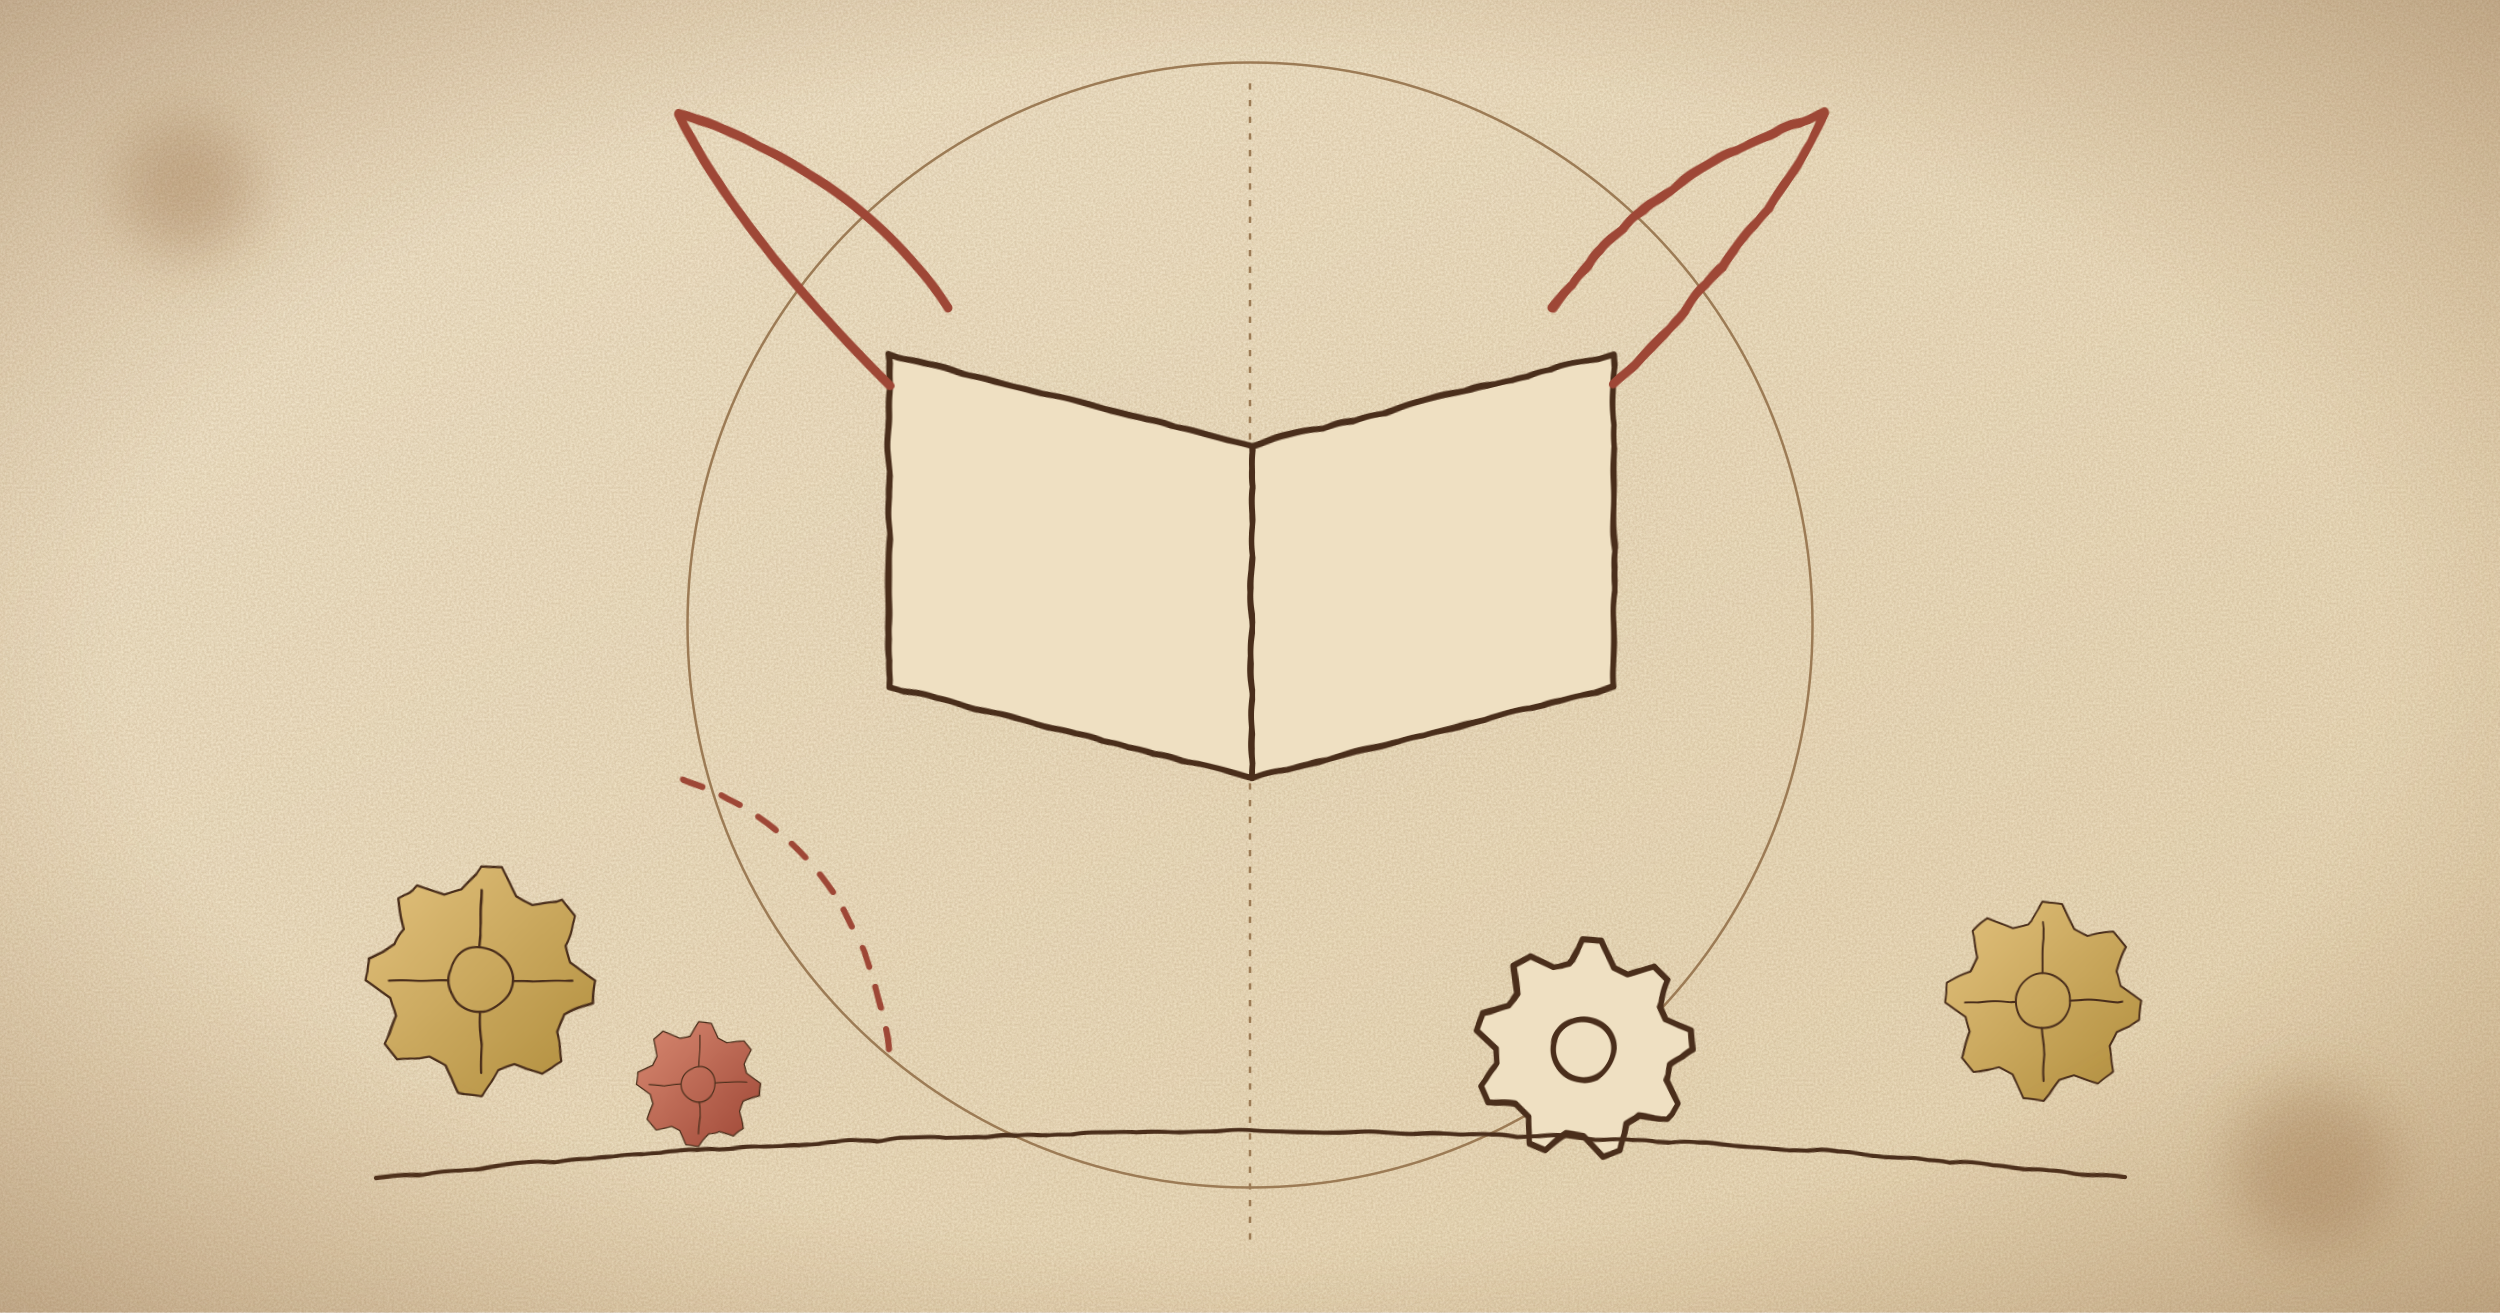
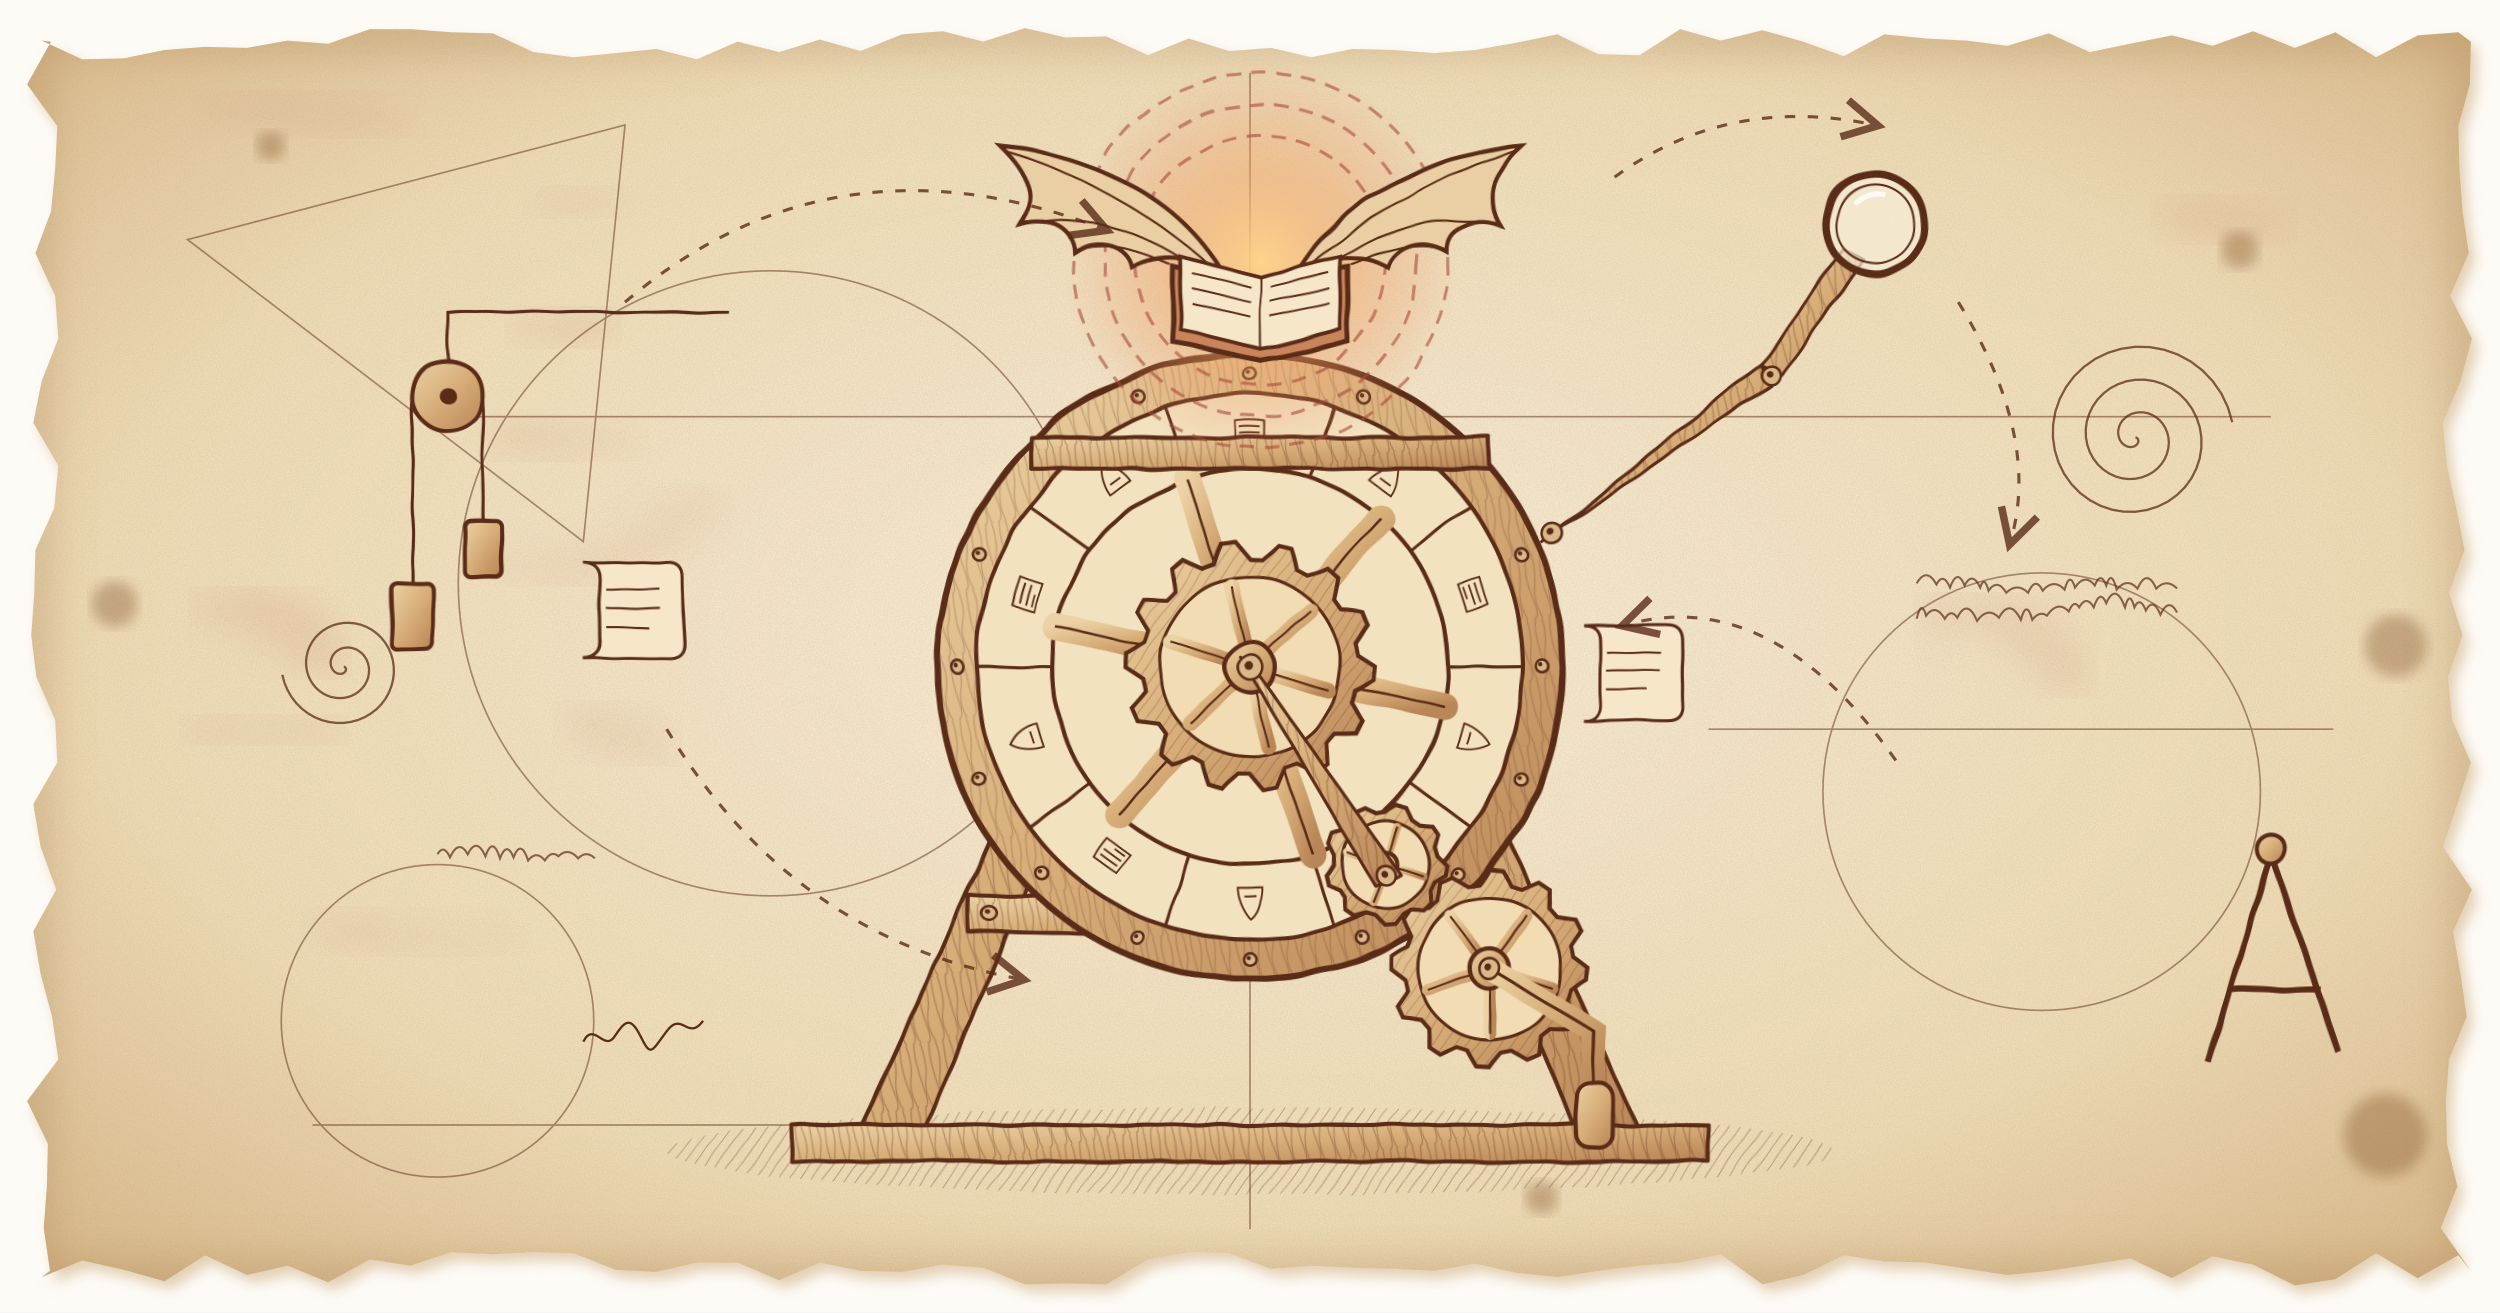
- <svg xmlns="http://www.w3.org/2000/svg" viewBox="0 0 1200 630" width="1200" height="630" role="img" aria-label="Illustration de l'application Cyber vigie : machine de Léonard de Vinci dessinée à l'encre sur parchemin">
+ <svg xmlns="http://www.w3.org/2000/svg" viewBox="0 0 2400 1260" width="1200" height="630" role="img" aria-label="Illustration de l'application Cyber vigie : machine de Léonard de Vinci dessinée à l'encre sur parchemin">
  <defs>
-     <linearGradient id="p" x1="0" y1="0" x2="1" y2="1">
-       <stop offset="0" stop-color="#f6ebd3" />
-       <stop offset="1" stop-color="#ecdcba" />
+     <radialGradient id="pp" cx=".5" cy=".48" r=".7">
+       <stop offset="0" stop-color="#fbf1dc" />
+       <stop offset=".65" stop-color="#f1dfbb" />
+       <stop offset="1" stop-color="#d9b98a" />
+     </radialGradient>
+     <linearGradient id="wd" x1="0" y1="0" x2="1" y2="1">
+       <stop offset="0" stop-color="#ecd2a4" />
+       <stop offset=".5" stop-color="#d7ad78" />
+       <stop offset="1" stop-color="#b98657" />
    </linearGradient>
-     <radialGradient id="v" cx=".5" cy=".5" r=".75">
-       <stop offset=".6" stop-color="#8a5a2b" stop-opacity="0" />
-       <stop offset="1" stop-color="#6b4220" stop-opacity=".38" />
+     <pattern id="ht" width="9" height="9" patternUnits="userSpaceOnUse" patternTransform="rotate(35)">
+       <path d="M0 0V9" stroke="#5a2c18" stroke-width="1.4" />
+     </pattern>
+     <pattern id="gr" width="60" height="14" patternUnits="userSpaceOnUse" patternTransform="rotate(80)">
+       <path d="M0 4Q15 1 30 5T60 3M0 10Q20 13 40 9T60 11" fill="none" stroke="#5a2c18" stroke-width="1.2" opacity=".6" />
+     </pattern>
+     <marker id="ar" markerWidth="16" markerHeight="16" refX="12" refY="8" orient="auto">
+       <path d="M2 2L13 8L2 14" fill="none" stroke="#5a2c18" stroke-width="2.4" />
+     </marker>
+     <filter id="rf" x="-5%" y="-5%" width="110%" height="110%">
+       <feTurbulence type="fractalNoise" baseFrequency=".022" numOctaves="2" seed="3" />
+       <feDisplacementMap in="SourceGraphic" scale="5" />
+     </filter>
+     <filter id="gn">
+       <feTurbulence type="fractalNoise" baseFrequency=".75" numOctaves="3" seed="9" />
+       <feColorMatrix values="0 0 0 0 .42 0 0 0 0 .27 0 0 0 0 .12 0 0 0 .22 0" />
+     </filter>
+     <filter id="b20">
+       <feGaussianBlur stdDeviation="22" />
+     </filter>
+     <filter id="b6">
+       <feGaussianBlur stdDeviation="6" />
+     </filter>
+     <radialGradient id="gl" cx=".5" cy=".5" r=".5">
+       <stop offset="0" stop-color="#ffd38a" stop-opacity=".95" />
+       <stop offset=".45" stop-color="#f0a466" stop-opacity=".5" />
+       <stop offset="1" stop-color="#e88b5a" stop-opacity="0" />
    </radialGradient>
-     <radialGradient id="l" cx=".5" cy=".5" r=".5">
-       <stop offset="0" stop-color="#f2a35c" stop-opacity=".85" />
-       <stop offset="1" stop-color="#f2a35c" stop-opacity="0" />
-     </radialGradient>
-     <linearGradient id="w" x1="0" y1="0" x2="1" y2="1">
-       <stop offset="0" stop-color="#e3c27e" />
-       <stop offset="1" stop-color="#b08d3c" />
-     </linearGradient>
-     <linearGradient id="s" x1="0" y1="0" x2="1" y2="1">
-       <stop offset="0" stop-color="#d98a72" />
-       <stop offset="1" stop-color="#9e4736" />
-     </linearGradient>
-     <pattern id="h" width="7" height="7" patternUnits="userSpaceOnUse" patternTransform="rotate(40)">
-       <path d="M0 0v7" stroke="#4a2e1b" stroke-width="1.1" opacity=".55" />
-     </pattern>
-     <marker id="a" markerWidth="10" markerHeight="10" refX="8" refY="5" orient="auto">
-       <path d="M1 1 8 5 1 9" fill="none" stroke="#9e4736" stroke-width="1.6" />
-     </marker>
-     <filter id="r" x="-2%" y="-2%" width="104%" height="104%">
-       <feTurbulence baseFrequency=".03" numOctaves="2" seed="4" />
-       <feDisplacementMap in="SourceGraphic" scale="2.6" />
-     </filter>
-     <filter id="n">
-       <feTurbulence type="fractalNoise" baseFrequency=".9" numOctaves="2" seed="7" />
-       <feColorMatrix values="0 0 0 0 .35 0 0 0 0 .22 0 0 0 0 .1 0 0 0 .35 0" />
-     </filter>
-     <filter id="b">
-       <feGaussianBlur stdDeviation="14" />
-     </filter>
-     <g id="g">
-       <path d="M50 0L49 9.8L37 15.3L33.3 22.2L35.4 35.4L27.8 41.6L15.3 37L7.8 39.2L0 50L-9.8 49L-15.3 37L-22.2 33.3L-35.4 35.4L-41.6 27.8L-37 15.3L-39.2 7.8L-50 0L-49 -9.8L-37 -15.3L-33.3 -22.2L-35.4 -35.4L-27.8 -41.6L-15.3 -37L-7.8 -39.2L0 -50L9.8 -49L15.3 -37L22.2 -33.3L35.4 -35.4L41.6 -27.8L37 -15.3L39.2 -7.8z" />
-       <circle r="14" fill="none" />
-       <path d="M0-40V-14M0 40V14M-40 0H-14M40 0H14" fill="none" />
+     <clipPath id="pg">
+       <polygon points="40,39 79,57 119,56 158,48 197,45 237,46 276,39 315,42 355,28 394,28 433,31 473,32 512,50 551,55 591,51 630,47 669,57 708,40 748,50 787,38 826,49 866,33 905,30 944,40 984,27 1023,36 1062,35 1102,53 1141,37 1180,49 1220,46 1259,55 1298,47 1338,48 1377,51 1416,48 1456,41 1495,33 1534,52 1574,53 1613,28 1652,39 1692,29 1731,40 1770,54 1809,33 1849,37 1888,39 1927,44 1967,32 2006,50 2045,42 2085,34 2124,44 2163,30 2203,46 2242,31 2281,55 2321,34 2360,31 2372,40 2371,81 2360,121 2361,162 2364,203 2370,243 2352,284 2373,325 2362,366 2345,406 2349,447 2358,488 2366,528 2351,569 2364,610 2350,650 2354,691 2372,732 2359,772 2345,813 2373,854 2355,894 2362,935 2368,976 2351,1017 2348,1057 2349,1098 2359,1139 2343,1179 2372,1220 2360,1205 2321,1227 2281,1203 2242,1228 2203,1234 2163,1214 2124,1206 2085,1227 2045,1208 2006,1214 1967,1220 1927,1224 1888,1218 1849,1212 1809,1211 1770,1205 1731,1224 1692,1233 1652,1204 1613,1212 1574,1215 1534,1220 1495,1226 1456,1222 1416,1213 1377,1220 1338,1218 1298,1217 1259,1215 1220,1218 1180,1203 1141,1202 1102,1209 1062,1233 1023,1232 984,1233 944,1217 905,1214 866,1221 826,1220 787,1212 748,1229 708,1212 669,1212 630,1221 591,1219 551,1203 512,1202 473,1204 433,1202 394,1215 355,1209 315,1231 276,1215 237,1224 197,1205 158,1230 119,1219 79,1210 40,1226 48,1220 42,1179 45,1139 46,1098 26,1057 56,1017 50,976 39,935 32,894 54,854 39,813 32,772 55,732 53,691 35,650 30,610 33,569 34,528 52,488 56,447 32,406 40,366 56,325 53,284 34,243 49,203 53,162 55,121 26,81 49,40" />
+     </clipPath>
+   </defs>
+   <rect width="2400" height="1260" fill="#fdfbf6" />
+   <polygon points="40,39 79,57 119,56 158,48 197,45 237,46 276,39 315,42 355,28 394,28 433,31 473,32 512,50 551,55 591,51 630,47 669,57 708,40 748,50 787,38 826,49 866,33 905,30 944,40 984,27 1023,36 1062,35 1102,53 1141,37 1180,49 1220,46 1259,55 1298,47 1338,48 1377,51 1416,48 1456,41 1495,33 1534,52 1574,53 1613,28 1652,39 1692,29 1731,40 1770,54 1809,33 1849,37 1888,39 1927,44 1967,32 2006,50 2045,42 2085,34 2124,44 2163,30 2203,46 2242,31 2281,55 2321,34 2360,31 2372,40 2371,81 2360,121 2361,162 2364,203 2370,243 2352,284 2373,325 2362,366 2345,406 2349,447 2358,488 2366,528 2351,569 2364,610 2350,650 2354,691 2372,732 2359,772 2345,813 2373,854 2355,894 2362,935 2368,976 2351,1017 2348,1057 2349,1098 2359,1139 2343,1179 2372,1220 2360,1205 2321,1227 2281,1203 2242,1228 2203,1234 2163,1214 2124,1206 2085,1227 2045,1208 2006,1214 1967,1220 1927,1224 1888,1218 1849,1212 1809,1211 1770,1205 1731,1224 1692,1233 1652,1204 1613,1212 1574,1215 1534,1220 1495,1226 1456,1222 1416,1213 1377,1220 1338,1218 1298,1217 1259,1215 1220,1218 1180,1203 1141,1202 1102,1209 1062,1233 1023,1232 984,1233 944,1217 905,1214 866,1221 826,1220 787,1212 748,1229 708,1212 669,1212 630,1221 591,1219 551,1203 512,1202 473,1204 433,1202 394,1215 355,1209 315,1231 276,1215 237,1224 197,1205 158,1230 119,1219 79,1210 40,1226 48,1220 42,1179 45,1139 46,1098 26,1057 56,1017 50,976 39,935 32,894 54,854 39,813 32,772 55,732 53,691 35,650 30,610 33,569 34,528 52,488 56,447 32,406 40,366 56,325 53,284 34,243 49,203 53,162 55,121 26,81 49,40" fill="#c9a36f" transform="translate(6 8)" opacity=".5" filter="url(#b6)" />
+   <g clip-path="url(#pg)">
+     <rect width="2400" height="1260" fill="url(#pp)" />
+     <rect width="2400" height="1260" filter="url(#gn)" />
+     <path d="M510 207q56 -23 97 -26" fill="none" stroke="#a8473a" stroke-width="18" stroke-linecap="round" opacity=".16" filter="url(#b20)" />
+     <path d="M494 552q88 17 193 -80" fill="none" stroke="#a8473a" stroke-width="21" stroke-linecap="round" opacity=".16" filter="url(#b20)" />
+     <path d="M203 91q78 8 188 38" fill="none" stroke="#a8473a" stroke-width="20" stroke-linecap="round" opacity=".16" filter="url(#b20)" />
+     <path d="M541 678q68 35 104 53" fill="none" stroke="#a8473a" stroke-width="24" stroke-linecap="round" opacity=".16" filter="url(#b20)" />
+     <path d="M307 874q70 54 184 36" fill="none" stroke="#a8473a" stroke-width="19" stroke-linecap="round" opacity=".16" filter="url(#b20)" />
+     <path d="M2316 232q84 3 113 13" fill="none" stroke="#a8473a" stroke-width="32" stroke-linecap="round" opacity=".16" filter="url(#b20)" />
+     <path d="M186 713q60 -48 135 -1" fill="none" stroke="#a8473a" stroke-width="31" stroke-linecap="round" opacity=".16" filter="url(#b20)" />
+     <path d="M471 402q85 45 139 36" fill="none" stroke="#a8473a" stroke-width="27" stroke-linecap="round" opacity=".16" filter="url(#b20)" />
+     <path d="M1852 590q54 -46 148 72" fill="none" stroke="#a8473a" stroke-width="30" stroke-linecap="round" opacity=".16" filter="url(#b20)" />
+     <path d="M2076 191q74 31 118 40" fill="none" stroke="#a8473a" stroke-width="26" stroke-linecap="round" opacity=".16" filter="url(#b20)" />
+     <path d="M494 327q43 15 93 -29" fill="none" stroke="#a8473a" stroke-width="35" stroke-linecap="round" opacity=".16" filter="url(#b20)" />
+     <path d="M194 571q69 -5 130 74" fill="none" stroke="#a8473a" stroke-width="37" stroke-linecap="round" opacity=".16" filter="url(#b20)" />
+     <circle cx="110" cy="580" r="22" fill="#7a4a1d" opacity=".35" filter="url(#b6)" />
+     <circle cx="2300" cy="620" r="30" fill="#7a4a1d" opacity=".35" filter="url(#b6)" />
+     <circle cx="2150" cy="240" r="18" fill="#7a4a1d" opacity=".35" filter="url(#b6)" />
+     <circle cx="260" cy="140" r="14" fill="#7a4a1d" opacity=".35" filter="url(#b6)" />
+     <circle cx="1480" cy="1150" r="16" fill="#7a4a1d" opacity=".35" filter="url(#b6)" />
+     <circle cx="2290" cy="1090" r="40" fill="#7a4a1d" opacity=".35" filter="url(#b6)" />
+     <rect width="2400" height="1260" fill="none" stroke="#8a5a2b" stroke-width="90" opacity=".25" filter="url(#b20)" />
+     <g fill="none" stroke="#5a2c18" stroke-width="1.6" opacity=".5">
+       <circle cx="740" cy="560" r="300" />
+       <circle cx="1960" cy="760" r="210" />
+       <circle cx="420" cy="980" r="150" />
+       <path d="M420 400H2180M1200 70V1180M1640 700H2240M300 1080H900" />
+       <path d="M180 230L600 120L560 520Z" />
    </g>
-   </defs>
-   <rect width="1200" height="630" fill="url(#p)" />
-   <rect width="1200" height="630" filter="url(#n)" />
-   <g fill="none" stroke="#9c7b55" stroke-width="1.2">
-     <circle cx="600" cy="300" r="270" />
-     <path d="M600 40v560" stroke-dasharray="3 5" />
+     <path d="M2050 420L2050.8 420.1L2051.5 420.5L2052.1 421.1L2052.6 421.9L2052.8 422.8L2052.8 423.8L2052.5 424.9L2052 426L2051.1 427L2050 427.9L2048.6 428.6L2047.1 429L2045.3 429.2L2043.5 429L2041.6 428.4L2039.8 427.4L2038 426.1L2036.4 424.4L2035.1 422.4L2034.2 420L2033.6 417.4L2033.4 414.6L2033.8 411.7L2034.6 408.8L2036 406L2037.9 403.3L2040.3 401L2043.2 398.9L2046.4 397.3L2050 396.3L2053.8 395.8L2057.8 395.9L2061.9 396.7L2065.8 398.2L2069.6 400.4L2073.1 403.2L2076.1 406.7L2078.6 410.7L2080.5 415.2L2081.7 420L2082.1 425.1L2081.6 430.3L2080.3 435.5L2078.2 440.5L2075.2 445.2L2071.4 449.5L2066.9 453.2L2061.7 456.1L2056.1 458.3L2050 459.6L2043.7 459.9L2037.3 459.2L2031 457.4L2024.9 454.6L2019.2 450.8L2014.1 446.1L2009.8 440.5L2006.3 434.2L2003.9 427.3L2002.5 420L2002.3 412.4L2003.3 404.8L2005.6 397.4L2009 390.2L2013.6 383.6L2019.3 377.7L2025.9 372.7L2033.4 368.8L2041.5 366L2050 364.6L2058.8 364.5L2067.6 365.8L2076.2 368.5L2084.4 372.6L2092 378L2098.7 384.6L2104.3 392.3L2108.7 400.9L2111.8 410.2L2113.3 420L2113.3 430L2111.7 440.1L2108.5 449.8L2103.8 459.1L2097.6 467.6L2090 475.1L2081.3 481.4L2071.5 486.3L2061 489.6L2050 491.3L2038.7 491.2L2027.5 489.3L2016.6 485.6L2006.3 480.2L1996.8 473.2L1988.5 464.7L1981.6 454.9L1976.2 444L1972.6 432.3L1970.8 420L1971 407.5L1973.2 395L1977.3 383L1983.4 371.6L1991.2 361.2L2000.7 352.1L2011.5 344.5L2023.6 338.7L2036.5 334.8L2050 332.9L2063.7 333.2L2077.4 335.7L2090.6 340.3L2103 347L2114.4 355.6L2124.3 366L2132.5 377.9L2138.8 391.1L2143 405.3" fill="none" stroke="#5a2c18" stroke-width="2.2" opacity=".75" />
+     <path d="M330 640L330.5 640.1L331 640.3L331.4 640.6L331.7 641L332 641.5L332.1 642.1L332.1 642.8L332 643.5L331.7 644.2L331.3 644.8L330.7 645.5L330 646L329.2 646.4L328.2 646.8L327.1 646.9L326 646.9L324.8 646.7L323.6 646.4L322.5 645.8L321.3 645L320.3 644L319.4 642.8L318.6 641.5L318 640L317.6 638.4L317.4 636.6L317.5 634.8L317.9 633L318.5 631.2L319.4 629.4L320.6 627.7L322 626.1L323.7 624.8L325.6 623.6L327.7 622.6L330 622L332.4 621.7L334.9 621.6L337.5 622L340 622.7L342.5 623.7L344.8 625.2L347.1 626.9L349.1 629L350.8 631.4L352.2 634L353.3 636.9L354 640L354.3 643.2L354.1 646.5L353.6 649.8L352.5 653L351 656.1L349.1 659.1L346.7 661.8L344 664.2L340.9 666.3L337.5 668L333.9 669.2L330 670L326 670.2L322 669.9L317.9 669.1L314 667.7L310.2 665.8L306.7 663.3L303.4 660.4L300.6 657L298.1 653.2L296.2 649.1L294.8 644.6L294 640L293.8 635.2L294.3 630.4L295.4 625.6L297.1 621L299.5 616.6L302.4 612.4L306 608.7L310 605.4L314.5 602.6L319.4 600.4L324.6 598.9L330 598L335.5 597.9L341.1 598.5L346.6 599.8L352 601.9L357.1 604.7L361.8 608.2L366.1 612.3L369.8 617L373 622.2L375.4 627.8L377.1 633.8L378 640L378.1 646.3L377.3 652.7L375.7 658.9L373.3 665L370.1 670.7L366.1 676.1L361.4 680.9L356 685L350.1 688.5L343.7 691.2L337 693L330 694L322.9 694L315.8 693.1L308.8 691.3L302 688.5L295.6 684.8L289.7 680.3L284.4 675L279.8 669L276 662.4L273 655.3L271 647.8" fill="none" stroke="#5a2c18" stroke-width="2.2" opacity=".75" />
+     <path d="M1840 560 q9.5 -16 19 1 q6.5 -12 13 3 q7 -19 14 -2 q7.5 -14 15 2 q4 -12 8 3 q8.5 -12 17 2 q10.5 -10 21 0 q7 -16 14 -2 q10.5 -12 21 -1 q5 -18 10 -2 q9.5 -14 19 -2 q5.5 -14 11 0 q5 -16 10 4 q10 -12 20 -1 q9 -20 18 0 q10 -10 20 0" fill="none" stroke="#5a2c18" stroke-width="2" opacity=".7" />
+     <path d="M1840 594 q4.5 -19 9 -3 q9 -12 18 3 q6 -10 12 -1 q9.5 -19 19 3 q10.5 -14 21 -3 q10.5 -19 21 2 q5.5 -20 11 0 q7 -9 14 -4 q10.5 -15 21 -4 q5 -12 10 -4 q7 -12 14 0 q6 -18 12 -4 q9 -20 18 4 q4.5 -17 9 0 q5.5 -11 11 3 q7 -13 14 4 q8 -17 16 -2" fill="none" stroke="#5a2c18" stroke-width="2" opacity=".7" />
+     <path d="M420 820 q6 -10 12 3 q8.5 -18 17 -3 q8.5 -17 17 2 q7 -20 14 2 q6.5 -17 13 -1 q7 -18 14 3 q8 -10 16 0 q6.5 -10 13 -4 q9.5 -9 19 2 q8 -8 16 0" fill="none" stroke="#5a2c18" stroke-width="2" opacity=".7" />
+     <g filter="url(#rf)">
+       <ellipse cx="1200" cy="1105" rx="560" ry="42" fill="url(#ht)" opacity=".45" />
+       <polygon points="820,1100 880,1100 1150,470 1110,450" fill="url(#wd)" stroke="#5a2c18" stroke-width="4" stroke-linejoin="round" />
+       <polygon points="820,1100 880,1100 1150,470 1110,450" fill="url(#gr)" opacity=".55" />
+       <polygon points="1580,1100 1520,1100 1250,470 1290,450" fill="url(#wd)" stroke="#5a2c18" stroke-width="4" stroke-linejoin="round" />
+       <polygon points="1580,1100 1520,1100 1250,470 1290,450" fill="url(#gr)" opacity=".55" />
+       <polygon points="760,1080 1640,1080 1640,1115 760,1115" fill="url(#wd)" stroke="#5a2c18" stroke-width="4" stroke-linejoin="round" />
+       <polygon points="760,1080 1640,1080 1640,1115 760,1115" fill="url(#gr)" opacity=".55" />
+       <polygon points="930,860 1470,860 1470,895 930,895" fill="url(#wd)" stroke="#5a2c18" stroke-width="4" stroke-linejoin="round" />
+       <polygon points="930,860 1470,860 1470,895 930,895" fill="url(#gr)" opacity=".55" />
+       <circle cx="950" cy="877" r="7" fill="#d9b98a" stroke="#5a2c18" stroke-width="2.5" />
+       <circle cx="948.5" cy="875.5" r="2.4" fill="#5a2c18" />
+       <circle cx="1450" cy="877" r="7" fill="#d9b98a" stroke="#5a2c18" stroke-width="2.5" />
+       <circle cx="1448.5" cy="875.5" r="2.4" fill="#5a2c18" />
+       <circle cx="1200" cy="640" r="300" fill="url(#wd)" stroke="#5a2c18" stroke-width="6" />
+       <circle cx="1200" cy="640" r="300" fill="url(#gr)" opacity=".4" />
+       <circle cx="1200" cy="640" r="262" fill="#f3e2c0" stroke="#5a2c18" stroke-width="4" />
+       <path d="M1462 640L1390 640" stroke="#5a2c18" stroke-width="3" />
+       <g transform="translate(1414.9 709.8) rotate(108)">
+         <path d="M-12 14c0-14 8-26 12-30 4 4 12 16 12 30z" fill="none" stroke="#5a2c18" stroke-width="1.8" />
+         <path d="M-6 6h12" stroke="#5a2c18" stroke-width="1.8" />
+       </g>
+       <path d="M1412 794L1353.7 751.7" stroke="#5a2c18" stroke-width="3" />
+       <g transform="translate(1332.8 822.8) rotate(144)">
+         <path d="M-14-10h28v22h-28zM-10-4h20M-10 2h20M-10 8h12" fill="none" stroke="#5a2c18" stroke-width="1.8" />
+       </g>
+       <path d="M1281 889.2L1258.7 820.7" stroke="#5a2c18" stroke-width="3" />
+       <g transform="translate(1200 866) rotate(180)">
+         <path d="M-12 14c0-14 8-26 12-30 4 4 12 16 12 30z" fill="none" stroke="#5a2c18" stroke-width="1.8" />
+         <path d="M-6 6h12" stroke="#5a2c18" stroke-width="1.8" />
+       </g>
+       <path d="M1119 889.2L1141.3 820.7" stroke="#5a2c18" stroke-width="3" />
+       <g transform="translate(1067.2 822.8) rotate(216)">
+         <path d="M-14-10h28v22h-28zM-10-4h20M-10 2h20M-10 8h12" fill="none" stroke="#5a2c18" stroke-width="1.8" />
+       </g>
+       <path d="M988 794L1046.3 751.7" stroke="#5a2c18" stroke-width="3" />
+       <g transform="translate(985.1 709.8) rotate(252)">
+         <path d="M-12 14c0-14 8-26 12-30 4 4 12 16 12 30z" fill="none" stroke="#5a2c18" stroke-width="1.8" />
+         <path d="M-6 6h12" stroke="#5a2c18" stroke-width="1.8" />
+       </g>
+       <path d="M938 640L1010 640" stroke="#5a2c18" stroke-width="3" />
+       <g transform="translate(985.1 570.2) rotate(288)">
+         <path d="M-14-10h28v22h-28zM-10-4h20M-10 2h20M-10 8h12" fill="none" stroke="#5a2c18" stroke-width="1.8" />
+       </g>
+       <path d="M988 486L1046.3 528.3" stroke="#5a2c18" stroke-width="3" />
+       <g transform="translate(1067.2 457.2) rotate(324)">
+         <path d="M-12 14c0-14 8-26 12-30 4 4 12 16 12 30z" fill="none" stroke="#5a2c18" stroke-width="1.8" />
+         <path d="M-6 6h12" stroke="#5a2c18" stroke-width="1.8" />
+       </g>
+       <path d="M1119 390.8L1141.3 459.3" stroke="#5a2c18" stroke-width="3" />
+       <g transform="translate(1200 414) rotate(360)">
+         <path d="M-14-10h28v22h-28zM-10-4h20M-10 2h20M-10 8h12" fill="none" stroke="#5a2c18" stroke-width="1.8" />
+       </g>
+       <path d="M1281 390.8L1258.7 459.3" stroke="#5a2c18" stroke-width="3" />
+       <g transform="translate(1332.8 457.2) rotate(396)">
+         <path d="M-12 14c0-14 8-26 12-30 4 4 12 16 12 30z" fill="none" stroke="#5a2c18" stroke-width="1.8" />
+         <path d="M-6 6h12" stroke="#5a2c18" stroke-width="1.8" />
+       </g>
+       <path d="M1412 486L1353.7 528.3" stroke="#5a2c18" stroke-width="3" />
+       <g transform="translate(1414.9 570.2) rotate(432)">
+         <path d="M-14-10h28v22h-28zM-10-4h20M-10 2h20M-10 8h12" fill="none" stroke="#5a2c18" stroke-width="1.8" />
+       </g>
+       <circle cx="1200" cy="640" r="190" fill="none" stroke="#5a2c18" stroke-width="4" />
+       <path d="M1258.8 651.9L1386.2 677.7" stroke="url(#wd)" stroke-width="26" stroke-linecap="round" />
+       <path d="M1258.8 651.9L1386.2 677.7" stroke="#5a2c18" stroke-width="2.4" />
+       <path d="M1219.1 696.9L1260.4 820.1" stroke="url(#wd)" stroke-width="26" stroke-linecap="round" />
+       <path d="M1219.1 696.9L1260.4 820.1" stroke="#5a2c18" stroke-width="2.4" />
+       <path d="M1160.3 685L1074.2 782.4" stroke="url(#wd)" stroke-width="26" stroke-linecap="round" />
+       <path d="M1160.3 685L1074.2 782.4" stroke="#5a2c18" stroke-width="2.4" />
+       <path d="M1141.2 628.1L1013.8 602.3" stroke="url(#wd)" stroke-width="26" stroke-linecap="round" />
+       <path d="M1141.2 628.1L1013.8 602.3" stroke="#5a2c18" stroke-width="2.4" />
+       <path d="M1180.9 583.1L1139.6 459.9" stroke="url(#wd)" stroke-width="26" stroke-linecap="round" />
+       <path d="M1180.9 583.1L1139.6 459.9" stroke="#5a2c18" stroke-width="2.4" />
+       <path d="M1239.7 595L1325.8 497.6" stroke="url(#wd)" stroke-width="26" stroke-linecap="round" />
+       <path d="M1239.7 595L1325.8 497.6" stroke="#5a2c18" stroke-width="2.4" />
+       <circle cx="1481" cy="640" r="6" fill="#d9b98a" stroke="#5a2c18" stroke-width="2.5" />
+       <circle cx="1479.5" cy="638.5" r="2.1" fill="#5a2c18" />
+       <circle cx="1460" cy="748" r="6" fill="#d9b98a" stroke="#5a2c18" stroke-width="2.5" />
+       <circle cx="1458.5" cy="746.5" r="2.1" fill="#5a2c18" />
+       <circle cx="1399" cy="839" r="6" fill="#d9b98a" stroke="#5a2c18" stroke-width="2.5" />
+       <circle cx="1397.5" cy="837.5" r="2.1" fill="#5a2c18" />
+       <circle cx="1308" cy="900" r="6" fill="#d9b98a" stroke="#5a2c18" stroke-width="2.5" />
+       <circle cx="1306.5" cy="898.5" r="2.1" fill="#5a2c18" />
+       <circle cx="1200" cy="921" r="6" fill="#d9b98a" stroke="#5a2c18" stroke-width="2.5" />
+       <circle cx="1198.5" cy="919.5" r="2.1" fill="#5a2c18" />
+       <circle cx="1092" cy="900" r="6" fill="#d9b98a" stroke="#5a2c18" stroke-width="2.5" />
+       <circle cx="1090.5" cy="898.5" r="2.1" fill="#5a2c18" />
+       <circle cx="1001" cy="839" r="6" fill="#d9b98a" stroke="#5a2c18" stroke-width="2.5" />
+       <circle cx="999.5" cy="837.5" r="2.1" fill="#5a2c18" />
+       <circle cx="940" cy="748" r="6" fill="#d9b98a" stroke="#5a2c18" stroke-width="2.5" />
+       <circle cx="938.5" cy="746.5" r="2.1" fill="#5a2c18" />
+       <circle cx="919" cy="640" r="6" fill="#d9b98a" stroke="#5a2c18" stroke-width="2.5" />
+       <circle cx="917.5" cy="638.5" r="2.1" fill="#5a2c18" />
+       <circle cx="940" cy="532" r="6" fill="#d9b98a" stroke="#5a2c18" stroke-width="2.5" />
+       <circle cx="938.5" cy="530.5" r="2.1" fill="#5a2c18" />
+       <circle cx="1001" cy="441" r="6" fill="#d9b98a" stroke="#5a2c18" stroke-width="2.5" />
+       <circle cx="999.5" cy="439.5" r="2.1" fill="#5a2c18" />
+       <circle cx="1092" cy="380" r="6" fill="#d9b98a" stroke="#5a2c18" stroke-width="2.5" />
+       <circle cx="1090.5" cy="378.5" r="2.1" fill="#5a2c18" />
+       <circle cx="1200" cy="359" r="6" fill="#d9b98a" stroke="#5a2c18" stroke-width="2.5" />
+       <circle cx="1198.5" cy="357.5" r="2.1" fill="#5a2c18" />
+       <circle cx="1308" cy="380" r="6" fill="#d9b98a" stroke="#5a2c18" stroke-width="2.5" />
+       <circle cx="1306.5" cy="378.5" r="2.1" fill="#5a2c18" />
+       <circle cx="1399" cy="441" r="6" fill="#d9b98a" stroke="#5a2c18" stroke-width="2.5" />
+       <circle cx="1397.5" cy="439.5" r="2.1" fill="#5a2c18" />
+       <circle cx="1460" cy="532" r="6" fill="#d9b98a" stroke="#5a2c18" stroke-width="2.5" />
+       <circle cx="1458.5" cy="530.5" r="2.1" fill="#5a2c18" />
+       <polygon points="1320,640 1319.2,653.4 1300.6,663 1297.4,674.1 1308.1,692.1 1301.6,703.8 1280.7,704.3 1273,713 1274.8,733.8 1263.8,741.6 1244.8,733 1234.1,737.4 1226.7,757 1213.4,759.2 1200,743.2 1188.4,742.6 1173.3,757 1160.4,753.3 1155.2,733 1145.1,727.4 1125.2,733.8 1115.1,724.9 1119.3,704.3 1112.6,694.9 1091.9,692.1 1086.7,679.6 1099.4,663 1097.4,651.6 1080,640 1080.8,626.6 1099.4,617 1102.6,605.9 1091.9,587.9 1098.4,576.2 1119.3,575.7 1127,567 1125.2,546.2 1136.2,538.4 1155.2,547 1165.9,542.6 1173.3,523 1186.6,520.8 1200,536.8 1211.6,537.4 1226.7,523 1239.6,526.7 1244.8,547 1254.9,552.6 1274.8,546.2 1284.9,555.1 1280.7,575.7 1287.4,585.1 1308.1,587.9 1313.3,600.4 1300.6,617 1302.6,628.4" fill="url(#wd)" stroke="#5a2c18" stroke-width="4" />
+       <polygon points="1320,640 1319.2,653.4 1300.6,663 1297.4,674.1 1308.1,692.1 1301.6,703.8 1280.7,704.3 1273,713 1274.8,733.8 1263.8,741.6 1244.8,733 1234.1,737.4 1226.7,757 1213.4,759.2 1200,743.2 1188.4,742.6 1173.3,757 1160.4,753.3 1155.2,733 1145.1,727.4 1125.2,733.8 1115.1,724.9 1119.3,704.3 1112.6,694.9 1091.9,692.1 1086.7,679.6 1099.4,663 1097.4,651.6 1080,640 1080.8,626.6 1099.4,617 1102.6,605.9 1091.9,587.9 1098.4,576.2 1119.3,575.7 1127,567 1125.2,546.2 1136.2,538.4 1155.2,547 1165.9,542.6 1173.3,523 1186.6,520.8 1200,536.8 1211.6,537.4 1226.7,523 1239.6,526.7 1244.8,547 1254.9,552.6 1274.8,546.2 1284.9,555.1 1280.7,575.7 1287.4,585.1 1308.1,587.9 1313.3,600.4 1300.6,617 1302.6,628.4" fill="url(#ht)" opacity=".35" />
+       <circle cx="1200" cy="640" r="86.4" fill="#f1dcb4" stroke="#5a2c18" stroke-width="3" />
+       <path d="M1218.3 645.7L1275.7 663.4" stroke="url(#wd)" stroke-width="14.4" stroke-linecap="round" />
+       <path d="M1218.3 645.7L1275.7 663.4" stroke="#5a2c18" stroke-width="2" />
+       <path d="M1204.3 658.7L1217.6 717.2" stroke="url(#wd)" stroke-width="14.4" stroke-linecap="round" />
+       <path d="M1204.3 658.7L1217.6 717.2" stroke="#5a2c18" stroke-width="2" />
+       <path d="M1185.9 653L1141.9 693.8" stroke="url(#wd)" stroke-width="14.4" stroke-linecap="round" />
+       <path d="M1185.9 653L1141.9 693.8" stroke="#5a2c18" stroke-width="2" />
+       <path d="M1181.7 634.3L1124.3 616.6" stroke="url(#wd)" stroke-width="14.4" stroke-linecap="round" />
+       <path d="M1181.7 634.3L1124.3 616.6" stroke="#5a2c18" stroke-width="2" />
+       <path d="M1195.7 621.3L1182.4 562.8" stroke="url(#wd)" stroke-width="14.4" stroke-linecap="round" />
+       <path d="M1195.7 621.3L1182.4 562.8" stroke="#5a2c18" stroke-width="2" />
+       <path d="M1214.1 627L1258.1 586.2" stroke="url(#wd)" stroke-width="14.4" stroke-linecap="round" />
+       <path d="M1214.1 627L1258.1 586.2" stroke="#5a2c18" stroke-width="2" />
+       <circle cx="1200" cy="640" r="24" fill="url(#wd)" stroke="#5a2c18" stroke-width="4" />
+       <circle cx="1200" cy="640" r="8.4" fill="#5a2c18" />
+       <polygon points="1525,930 1524.2,942.4 1508.9,951.1 1505.5,961.3 1512.3,977.5 1505.4,987.8 1487.8,987.8 1479.7,994.8 1477.5,1012.3 1466.4,1017.8 1451.1,1008.9 1440.7,1011 1430,1025 1417.6,1024.2 1408.9,1008.9 1398.7,1005.5 1382.5,1012.3 1372.2,1005.4 1372.2,987.8 1365.2,979.7 1347.7,977.5 1342.2,966.4 1351.1,951.1 1349,940.7 1335,930 1335.8,917.6 1351.1,908.9 1354.5,898.7 1347.7,882.5 1354.6,872.2 1372.2,872.2 1380.3,865.2 1382.5,847.7 1393.6,842.2 1408.9,851.1 1419.3,849 1430,835 1442.4,835.8 1451.1,851.1 1461.3,854.5 1477.5,847.7 1487.8,854.6 1487.8,872.2 1494.8,880.3 1512.3,882.5 1517.8,893.6 1508.9,908.9 1511,919.3" fill="url(#wd)" stroke="#5a2c18" stroke-width="4" />
+       <polygon points="1525,930 1524.2,942.4 1508.9,951.1 1505.5,961.3 1512.3,977.5 1505.4,987.8 1487.8,987.8 1479.7,994.8 1477.5,1012.3 1466.4,1017.8 1451.1,1008.9 1440.7,1011 1430,1025 1417.6,1024.2 1408.9,1008.9 1398.7,1005.5 1382.5,1012.3 1372.2,1005.4 1372.2,987.8 1365.2,979.7 1347.7,977.5 1342.2,966.4 1351.1,951.1 1349,940.7 1335,930 1335.8,917.6 1351.1,908.9 1354.5,898.7 1347.7,882.5 1354.6,872.2 1372.2,872.2 1380.3,865.2 1382.5,847.7 1393.6,842.2 1408.9,851.1 1419.3,849 1430,835 1442.4,835.8 1451.1,851.1 1461.3,854.5 1477.5,847.7 1487.8,854.6 1487.8,872.2 1494.8,880.3 1512.3,882.5 1517.8,893.6 1508.9,908.9 1511,919.3" fill="url(#ht)" opacity=".35" />
+       <circle cx="1430" cy="930" r="68.4" fill="#f1dcb4" stroke="#5a2c18" stroke-width="3" />
+       <path d="M1444.5 934.5L1489.9 948.5" stroke="url(#wd)" stroke-width="11.4" stroke-linecap="round" />
+       <path d="M1444.5 934.5L1489.9 948.5" stroke="#5a2c18" stroke-width="2" />
+       <path d="M1430.2 945.2L1430.9 992.7" stroke="url(#wd)" stroke-width="11.4" stroke-linecap="round" />
+       <path d="M1430.2 945.2L1430.9 992.7" stroke="#5a2c18" stroke-width="2" />
+       <path d="M1415.6 934.9L1370.6 950.2" stroke="url(#wd)" stroke-width="11.4" stroke-linecap="round" />
+       <path d="M1415.6 934.9L1370.6 950.2" stroke="#5a2c18" stroke-width="2" />
+       <path d="M1420.9 917.8L1392.4 879.8" stroke="url(#wd)" stroke-width="11.4" stroke-linecap="round" />
+       <path d="M1420.9 917.8L1392.4 879.8" stroke="#5a2c18" stroke-width="2" />
+       <path d="M1438.8 917.6L1466.1 878.8" stroke="url(#wd)" stroke-width="11.4" stroke-linecap="round" />
+       <path d="M1438.8 917.6L1466.1 878.8" stroke="#5a2c18" stroke-width="2" />
+       <circle cx="1430" cy="930" r="19" fill="url(#wd)" stroke="#5a2c18" stroke-width="4" />
+       <circle cx="1430" cy="930" r="6.7" fill="#5a2c18" />
+       <polygon points="1388,830 1387.1,840.1 1376.9,847.1 1373.2,854.9 1374.4,867.3 1367.3,874.4 1354.9,873.2 1347.1,876.9 1340.1,887.1 1330,888 1321.3,879.1 1312.9,876.9 1301,880.2 1292.7,874.4 1291.8,862.1 1286.8,854.9 1275.5,849.8 1272.9,840.1 1280.1,830 1280.9,821.3 1275.5,810.2 1279.8,801 1291.8,797.9 1297.9,791.8 1301,779.8 1310.2,775.5 1321.3,780.9 1330,780.1 1340.1,772.9 1349.8,775.5 1354.9,786.8 1362.1,791.8 1374.4,792.7 1380.2,801 1376.9,812.9 1379.1,821.3" fill="url(#wd)" stroke="#5a2c18" stroke-width="4" />
+       <polygon points="1388,830 1387.1,840.1 1376.9,847.1 1373.2,854.9 1374.4,867.3 1367.3,874.4 1354.9,873.2 1347.1,876.9 1340.1,887.1 1330,888 1321.3,879.1 1312.9,876.9 1301,880.2 1292.7,874.4 1291.8,862.1 1286.8,854.9 1275.5,849.8 1272.9,840.1 1280.1,830 1280.9,821.3 1275.5,810.2 1279.8,801 1291.8,797.9 1297.9,791.8 1301,779.8 1310.2,775.5 1321.3,780.9 1330,780.1 1340.1,772.9 1349.8,775.5 1354.9,786.8 1362.1,791.8 1374.4,792.7 1380.2,801 1376.9,812.9 1379.1,821.3" fill="url(#ht)" opacity=".35" />
+       <circle cx="1330" cy="830" r="41.8" fill="#f1dcb4" stroke="#5a2c18" stroke-width="3" />
+       <path d="M1338.9 832.7L1366.6 841.3" stroke="url(#wd)" stroke-width="7" stroke-linecap="round" />
+       <path d="M1338.9 832.7L1366.6 841.3" stroke="#5a2c18" stroke-width="2" />
+       <path d="M1327.3 838.9L1318.7 866.6" stroke="url(#wd)" stroke-width="7" stroke-linecap="round" />
+       <path d="M1327.3 838.9L1318.7 866.6" stroke="#5a2c18" stroke-width="2" />
+       <path d="M1321.1 827.3L1293.4 818.7" stroke="url(#wd)" stroke-width="7" stroke-linecap="round" />
+       <path d="M1321.1 827.3L1293.4 818.7" stroke="#5a2c18" stroke-width="2" />
+       <path d="M1332.7 821.1L1341.3 793.4" stroke="url(#wd)" stroke-width="7" stroke-linecap="round" />
+       <path d="M1332.7 821.1L1341.3 793.4" stroke="#5a2c18" stroke-width="2" />
+       <circle cx="1330" cy="830" r="11.6" fill="url(#wd)" stroke="#5a2c18" stroke-width="4" />
+       <circle cx="1330" cy="830" r="4.1" fill="#5a2c18" />
+       <path d="M1430 930L1530 990L1530 1050" fill="none" stroke="url(#wd)" stroke-width="22" stroke-linecap="round" />
+       <path d="M1430 930L1530 990L1530 1050" fill="none" stroke="#5a2c18" stroke-width="3" />
+       <rect x="1514" y="1040" width="34" height="62" rx="12" fill="url(#wd)" stroke="#5a2c18" stroke-width="4" />
+       <circle cx="1430" cy="930" r="10" fill="#d9b98a" stroke="#5a2c18" stroke-width="2.5" />
+       <circle cx="1428.5" cy="928.5" r="3.5" fill="#5a2c18" />
+       <polygon points="1190,630 1210,650 1345,840 1320,850" fill="url(#wd)" stroke="#5a2c18" stroke-width="3" stroke-linejoin="round" />
+       <polygon points="1190,630 1210,650 1345,840 1320,850" fill="url(#gr)" opacity=".55" />
+       <circle cx="1200" cy="640" r="12" fill="#d9b98a" stroke="#5a2c18" stroke-width="2.5" />
+       <circle cx="1198.5" cy="638.5" r="4.2" fill="#5a2c18" />
+       <circle cx="1330" cy="840" r="9" fill="#d9b98a" stroke="#5a2c18" stroke-width="2.5" />
+       <circle cx="1328.5" cy="838.5" r="3.2" fill="#5a2c18" />
+       <polygon points="990,420 1430,420 1430,450 990,450" fill="url(#wd)" stroke="#5a2c18" stroke-width="4" stroke-linejoin="round" />
+       <polygon points="990,420 1430,420 1430,450 990,450" fill="url(#gr)" opacity=".55" />
+       <polygon points="1480,520 1500,505 1700,370 1690,350" fill="url(#wd)" stroke="#5a2c18" stroke-width="3" stroke-linejoin="round" />
+       <polygon points="1480,520 1500,505 1700,370 1690,350" fill="url(#gr)" opacity=".55" />
+       <polygon points="1690,350 1710,360 1790,250 1770,240" fill="url(#wd)" stroke="#5a2c18" stroke-width="3" stroke-linejoin="round" />
+       <polygon points="1690,350 1710,360 1790,250 1770,240" fill="url(#gr)" opacity=".55" />
+       <circle cx="1490" cy="512" r="10" fill="#d9b98a" stroke="#5a2c18" stroke-width="2.5" />
+       <circle cx="1488.5" cy="510.5" r="3.5" fill="#5a2c18" />
+       <circle cx="1700" cy="360" r="9" fill="#d9b98a" stroke="#5a2c18" stroke-width="2.5" />
+       <circle cx="1698.5" cy="358.5" r="3.2" fill="#5a2c18" />
+       <circle cx="430" cy="380" r="34" fill="url(#wd)" stroke="#5a2c18" stroke-width="4" />
+       <circle cx="430" cy="380" r="8" fill="#5a2c18" />
+       <path d="M396 380V560M464 380V500" stroke="#5a2c18" stroke-width="3" />
+       <rect x="376" y="560" width="40" height="64" rx="6" fill="url(#wd)" stroke="#5a2c18" stroke-width="4" />
+       <rect x="446" y="500" width="36" height="54" rx="6" fill="url(#wd)" stroke="#5a2c18" stroke-width="4" />
+       <path d="M430 346V300H700" stroke="#5a2c18" stroke-width="3" fill="none" />
+       <path d="M2180 820L2120 1020M2180 820L2245 1010M2140 950H2228" stroke="#5a2c18" stroke-width="6" fill="none" />
+       <circle cx="2180" cy="815" r="14" fill="url(#wd)" stroke="#5a2c18" stroke-width="4" />
+       <circle cx="1210" cy="250" r="190" fill="url(#gl)" />
+       <circle cx="1210" cy="250" r="120" fill="none" stroke="#a8473a" stroke-width="3" stroke-dasharray="14 10" opacity=".6" />
+       <circle cx="1210" cy="250" r="150" fill="none" stroke="#a8473a" stroke-width="3" stroke-dasharray="14 10" opacity=".6" />
+       <circle cx="1210" cy="250" r="180" fill="none" stroke="#a8473a" stroke-width="3" stroke-dasharray="14 10" opacity=".6" />
+       <g transform="translate(1210 280) rotate(0) scale(1.2)">
+         <g transform="translate(-30 -15) scale(-0.85 0.85)">
+           <path d="M0 0C40-70 120-110 210-120C180-90 175-70 190-45C160-55 140-40 140-20C115-35 90-25 85-5C60-20 30-15 0 0Z" fill="#e9cfa3" stroke="#5a2c18" stroke-width="4" />
+           <path d="M10-5C70-60 140-95 205-115M30-8C80-40 120-55 188-47M50-8C90-25 110-30 140-22" fill="none" stroke="#5a2c18" stroke-width="2" />
+         </g>
+         <g transform="translate(30 -15) scale(0.85 0.85)">
+           <path d="M0 0C40-70 120-110 210-120C180-90 175-70 190-45C160-55 140-40 140-20C115-35 90-25 85-5C60-20 30-15 0 0Z" fill="#e9cfa3" stroke="#5a2c18" stroke-width="4" />
+           <path d="M10-5C70-60 140-95 205-115M30-8C80-40 120-55 188-47M50-8C90-25 110-30 140-22" fill="none" stroke="#5a2c18" stroke-width="2" />
+         </g>
+         <path d="M-70-20L0-5L70-20L70 40L0 55L-70 40Z" fill="#c9845c" stroke="#5a2c18" stroke-width="4" />
+         <path d="M-64-28L0-12L64-28L64 30L0 46L-64 30Z" fill="#f6e7c9" stroke="#5a2c18" stroke-width="3" />
+         <path d="M0-12V46M-55-15L-8-4M-55-3L-8 8M-55 9L-8 20M8-4L55-15M8 8L55-3M8 20L55 9" stroke="#5a2c18" stroke-width="1.6" fill="none" />
+       </g>
+       <circle cx="1800" cy="215" r="48" fill="#f7eed9" fill-opacity=".7" stroke="#5a2c18" stroke-width="7" />
+       <circle cx="1800" cy="215" r="38" fill="none" stroke="#5a2c18" stroke-width="2" />
+       <path d="M1780 195q12-12 30-8" stroke="#fff" stroke-width="5" fill="none" opacity=".8" />
+       <path d="M560 540h80q16 0 16 16v60q0 16-16 16h-80q16 0 16-16v-60q0-16-16-16z" fill="#f6e7c9" stroke="#5a2c18" stroke-width="3" />
+       <path d="M582 566h52M582 584h52M582 602h40" stroke="#5a2c18" stroke-width="2" />
+       <path d="M1520 600h80q16 0 16 16v60q0 16-16 16h-80q16 0 16-16v-60q0-16-16-16z" fill="#f6e7c9" stroke="#5a2c18" stroke-width="3" />
+       <path d="M1542 626h52M1542 644h52M1542 662h40" stroke="#5a2c18" stroke-width="2" />
+     </g>
+     <path d="M600 290Q800 120 1060 220" fill="none" stroke="#5a2c18" stroke-width="3" stroke-dasharray="10 12" marker-end="url(#ar)" opacity=".8" />
+     <path d="M1820 730Q1700 560 1560 600" fill="none" stroke="#5a2c18" stroke-width="3" stroke-dasharray="10 12" marker-end="url(#ar)" opacity=".8" />
+     <path d="M640 700Q760 900 980 940" fill="none" stroke="#5a2c18" stroke-width="3" stroke-dasharray="10 12" marker-end="url(#ar)" opacity=".8" />
+     <path d="M1550 170Q1660 90 1800 120" fill="none" stroke="#5a2c18" stroke-width="3" stroke-dasharray="10 12" marker-end="url(#ar)" opacity=".8" />
+     <path d="M1880 290Q1960 420 1930 520" fill="none" stroke="#5a2c18" stroke-width="3" stroke-dasharray="10 12" marker-end="url(#ar)" opacity=".8" />
+     <path d="M560 1000c10-20 20 10 30-5s15-20 25 0 10 15 25-5 20 10 35-10" fill="none" stroke="#5a2c18" stroke-width="2.2" />
  </g>
-   <g fill="#7a4a1d" opacity=".25" filter="url(#b)">
-     <circle cx="90" cy="90" r="34" />
-     <circle cx="1110" cy="560" r="40" />
-   </g>
-   <g filter="url(#r)" stroke-linejoin="round" stroke-linecap="round" stroke="#4a2e1b">
-     <g transform="translate(600 300) scale(1.45) translate(-890 -280)">
-       <path d="M890 330 770 300V190l120 30 120-30v110z" fill="#efe0c2" stroke="#4a2e1b" stroke-width="2" />
-       <path d="M890 220v110" stroke="#4a2e1b" stroke-width="2" />
-       <path d="M770 200Q720 150 700 110Q760 130 790 175M1010 200Q1060 150 1080 110Q1020 130 990 175" fill="none" stroke="#9e4736" stroke-width="3" />
-       <path d="M1000 384L1006.3 384.5L1009.9 392.9L1014.4 395.1L1023.1 392.4L1027.6 396.9L1024.9 405.6L1027.1 410.1L1035.5 413.7L1036 420L1028.4 425L1027.1 429.9L1031.2 438L1027.6 443.1L1018.5 442.1L1014.4 444.9L1012.3 453.8L1006.3 455.5L1000 448.8L995 448.4L987.7 453.8L982 451.2L981.5 442.1L977.9 438.5L968.8 438L966.2 432.3L971.6 425L971.2 420L964.5 413.7L966.2 407.7L975.1 405.6L977.9 401.5L976.9 392.4L982 388.8L990.1 392.9L995 391.6z" fill="#efe0c2" stroke="#4a2e1b" stroke-width="2" />
-       <circle cx="1000" cy="420" r="10.1" fill="none" stroke="#4a2e1b" stroke-width="2" />
-       <path d="M770 420Q760 350 700 330" fill="none" stroke="#9e4736" stroke-width="2" stroke-dasharray="7 7" />
-     </g>
-     <use href="#g" transform="translate(230 470) scale(1.1)" fill="url(#w)" />
-     <use href="#g" transform="translate(335 520) scale(0.6)" fill="url(#s)" />
-     <use href="#g" transform="translate(980 480) scale(0.95)" fill="url(#w)" />
-     <path d="M180 565Q600 520 1020 565" fill="none" stroke="#4a2e1b" stroke-width="2" />
-   </g>
-   <rect width="1200" height="630" fill="url(#v)" />
</svg>
